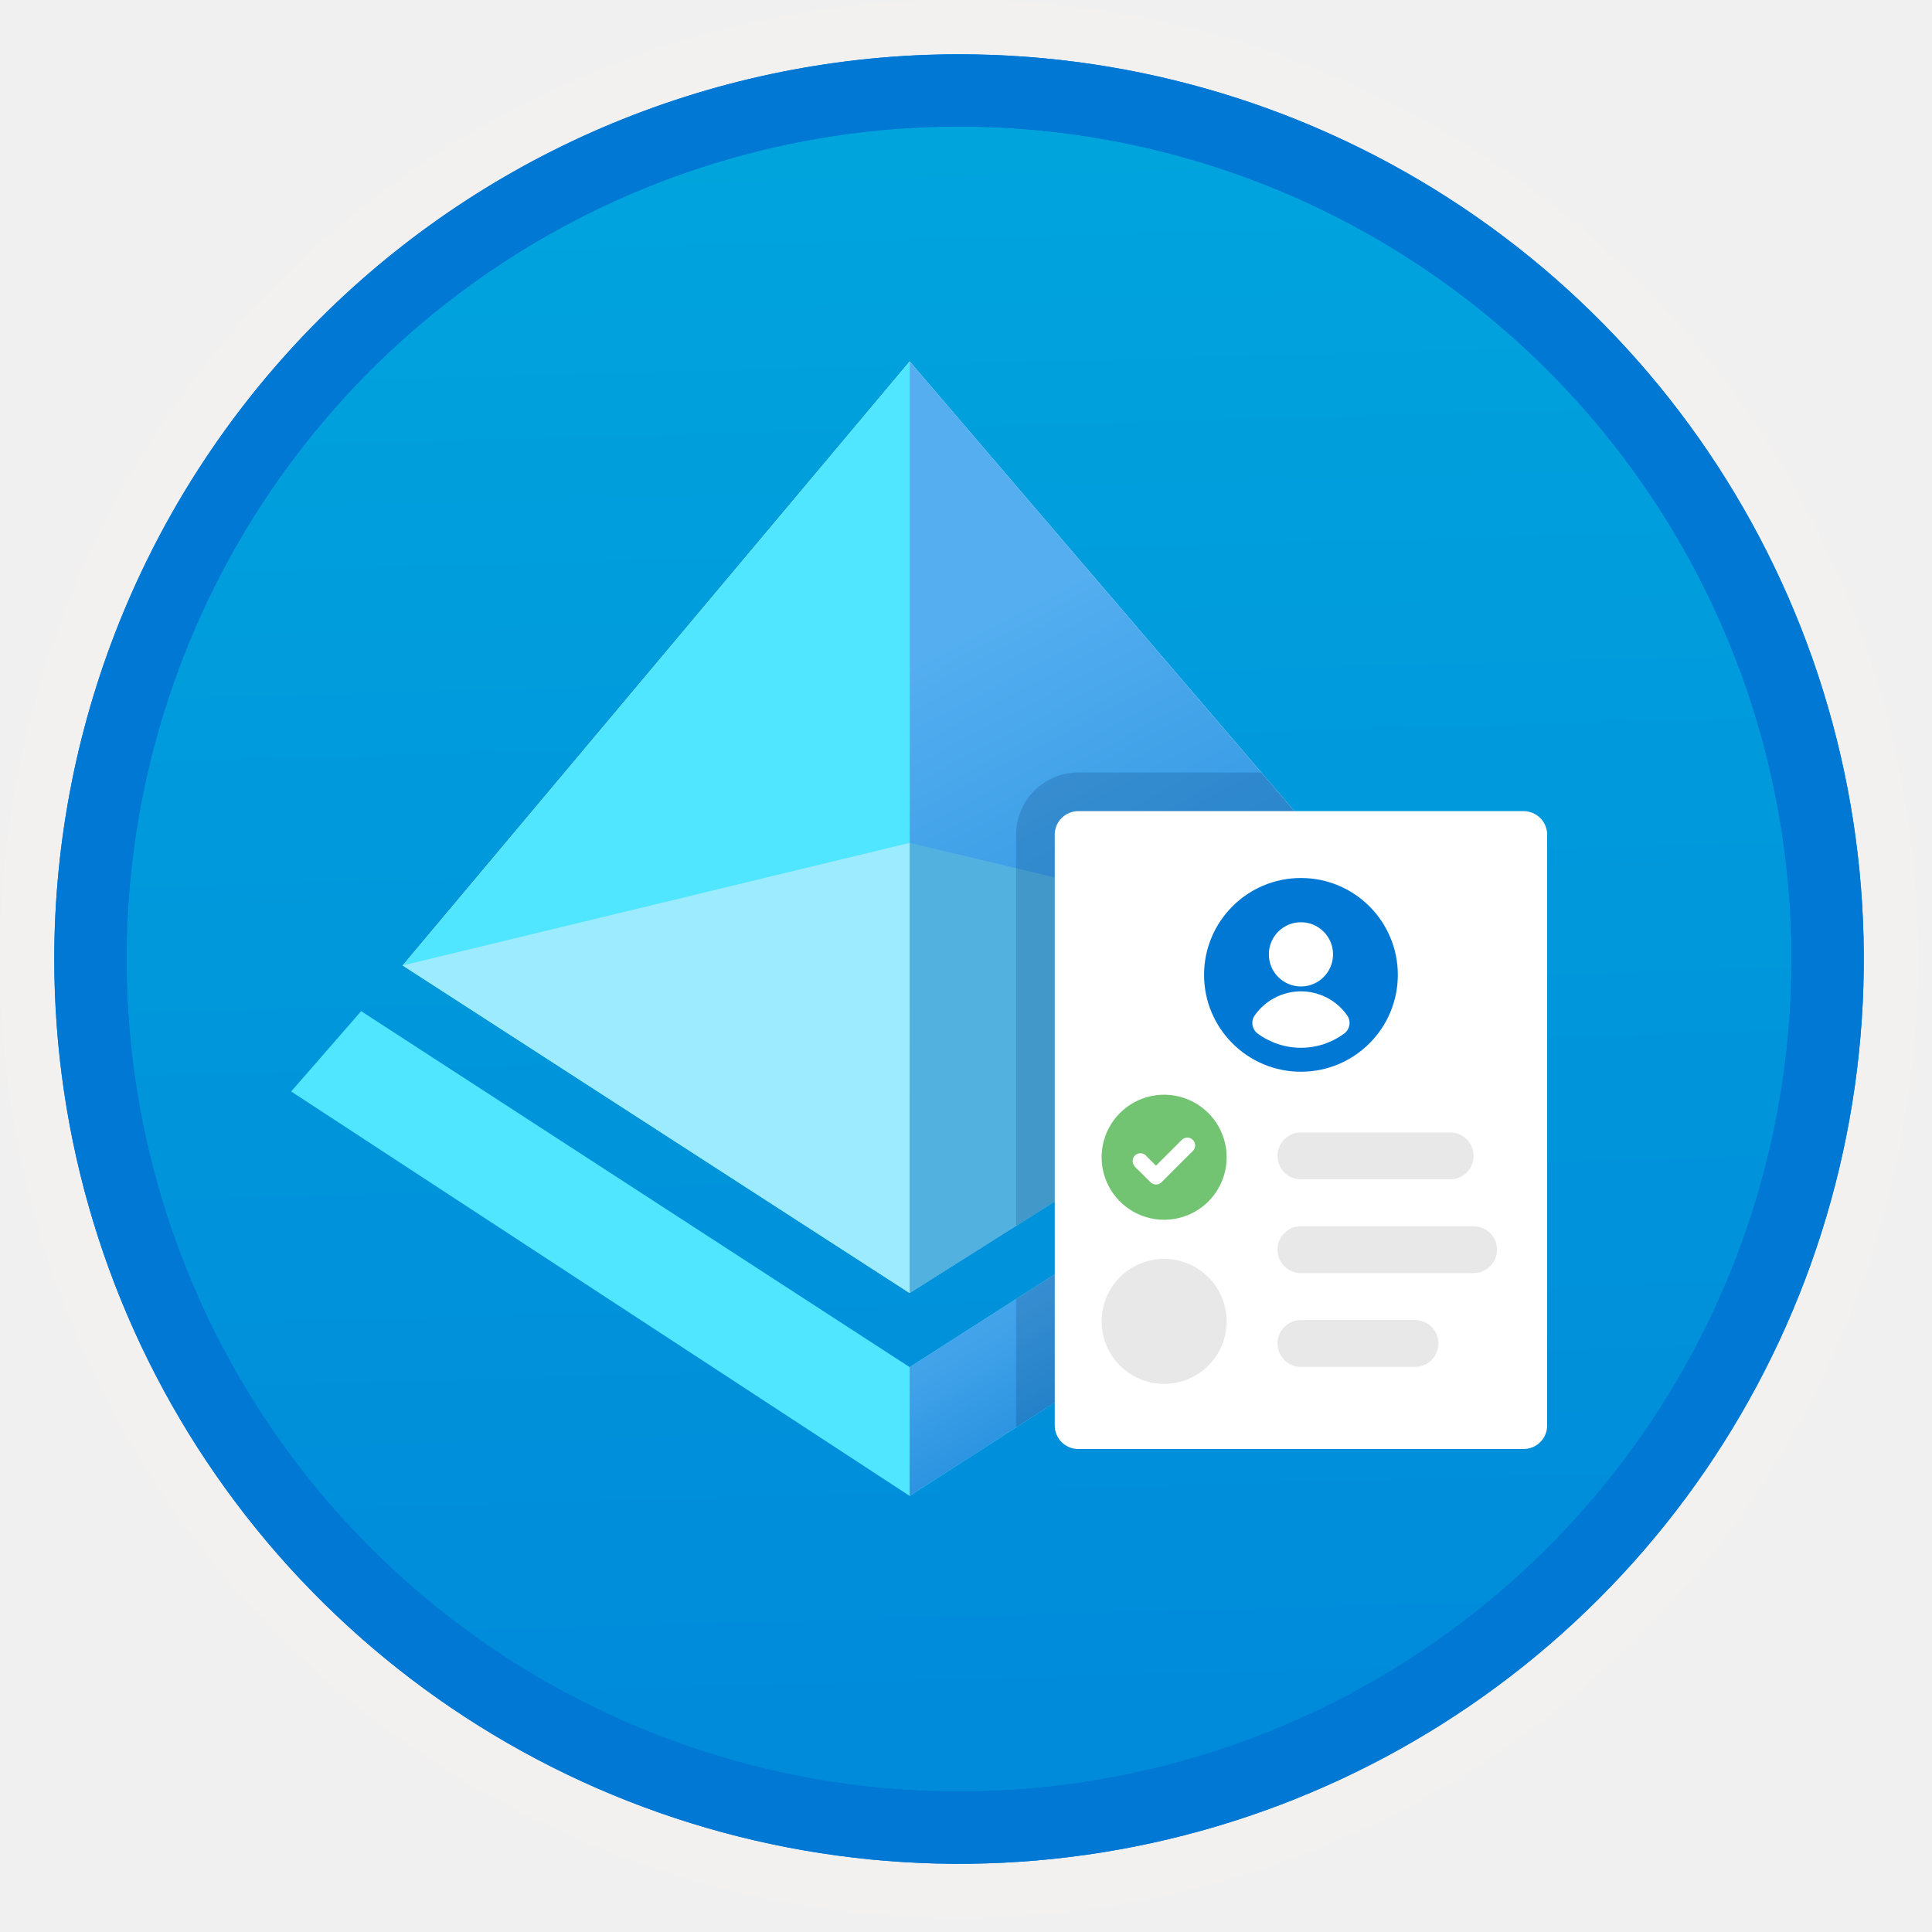
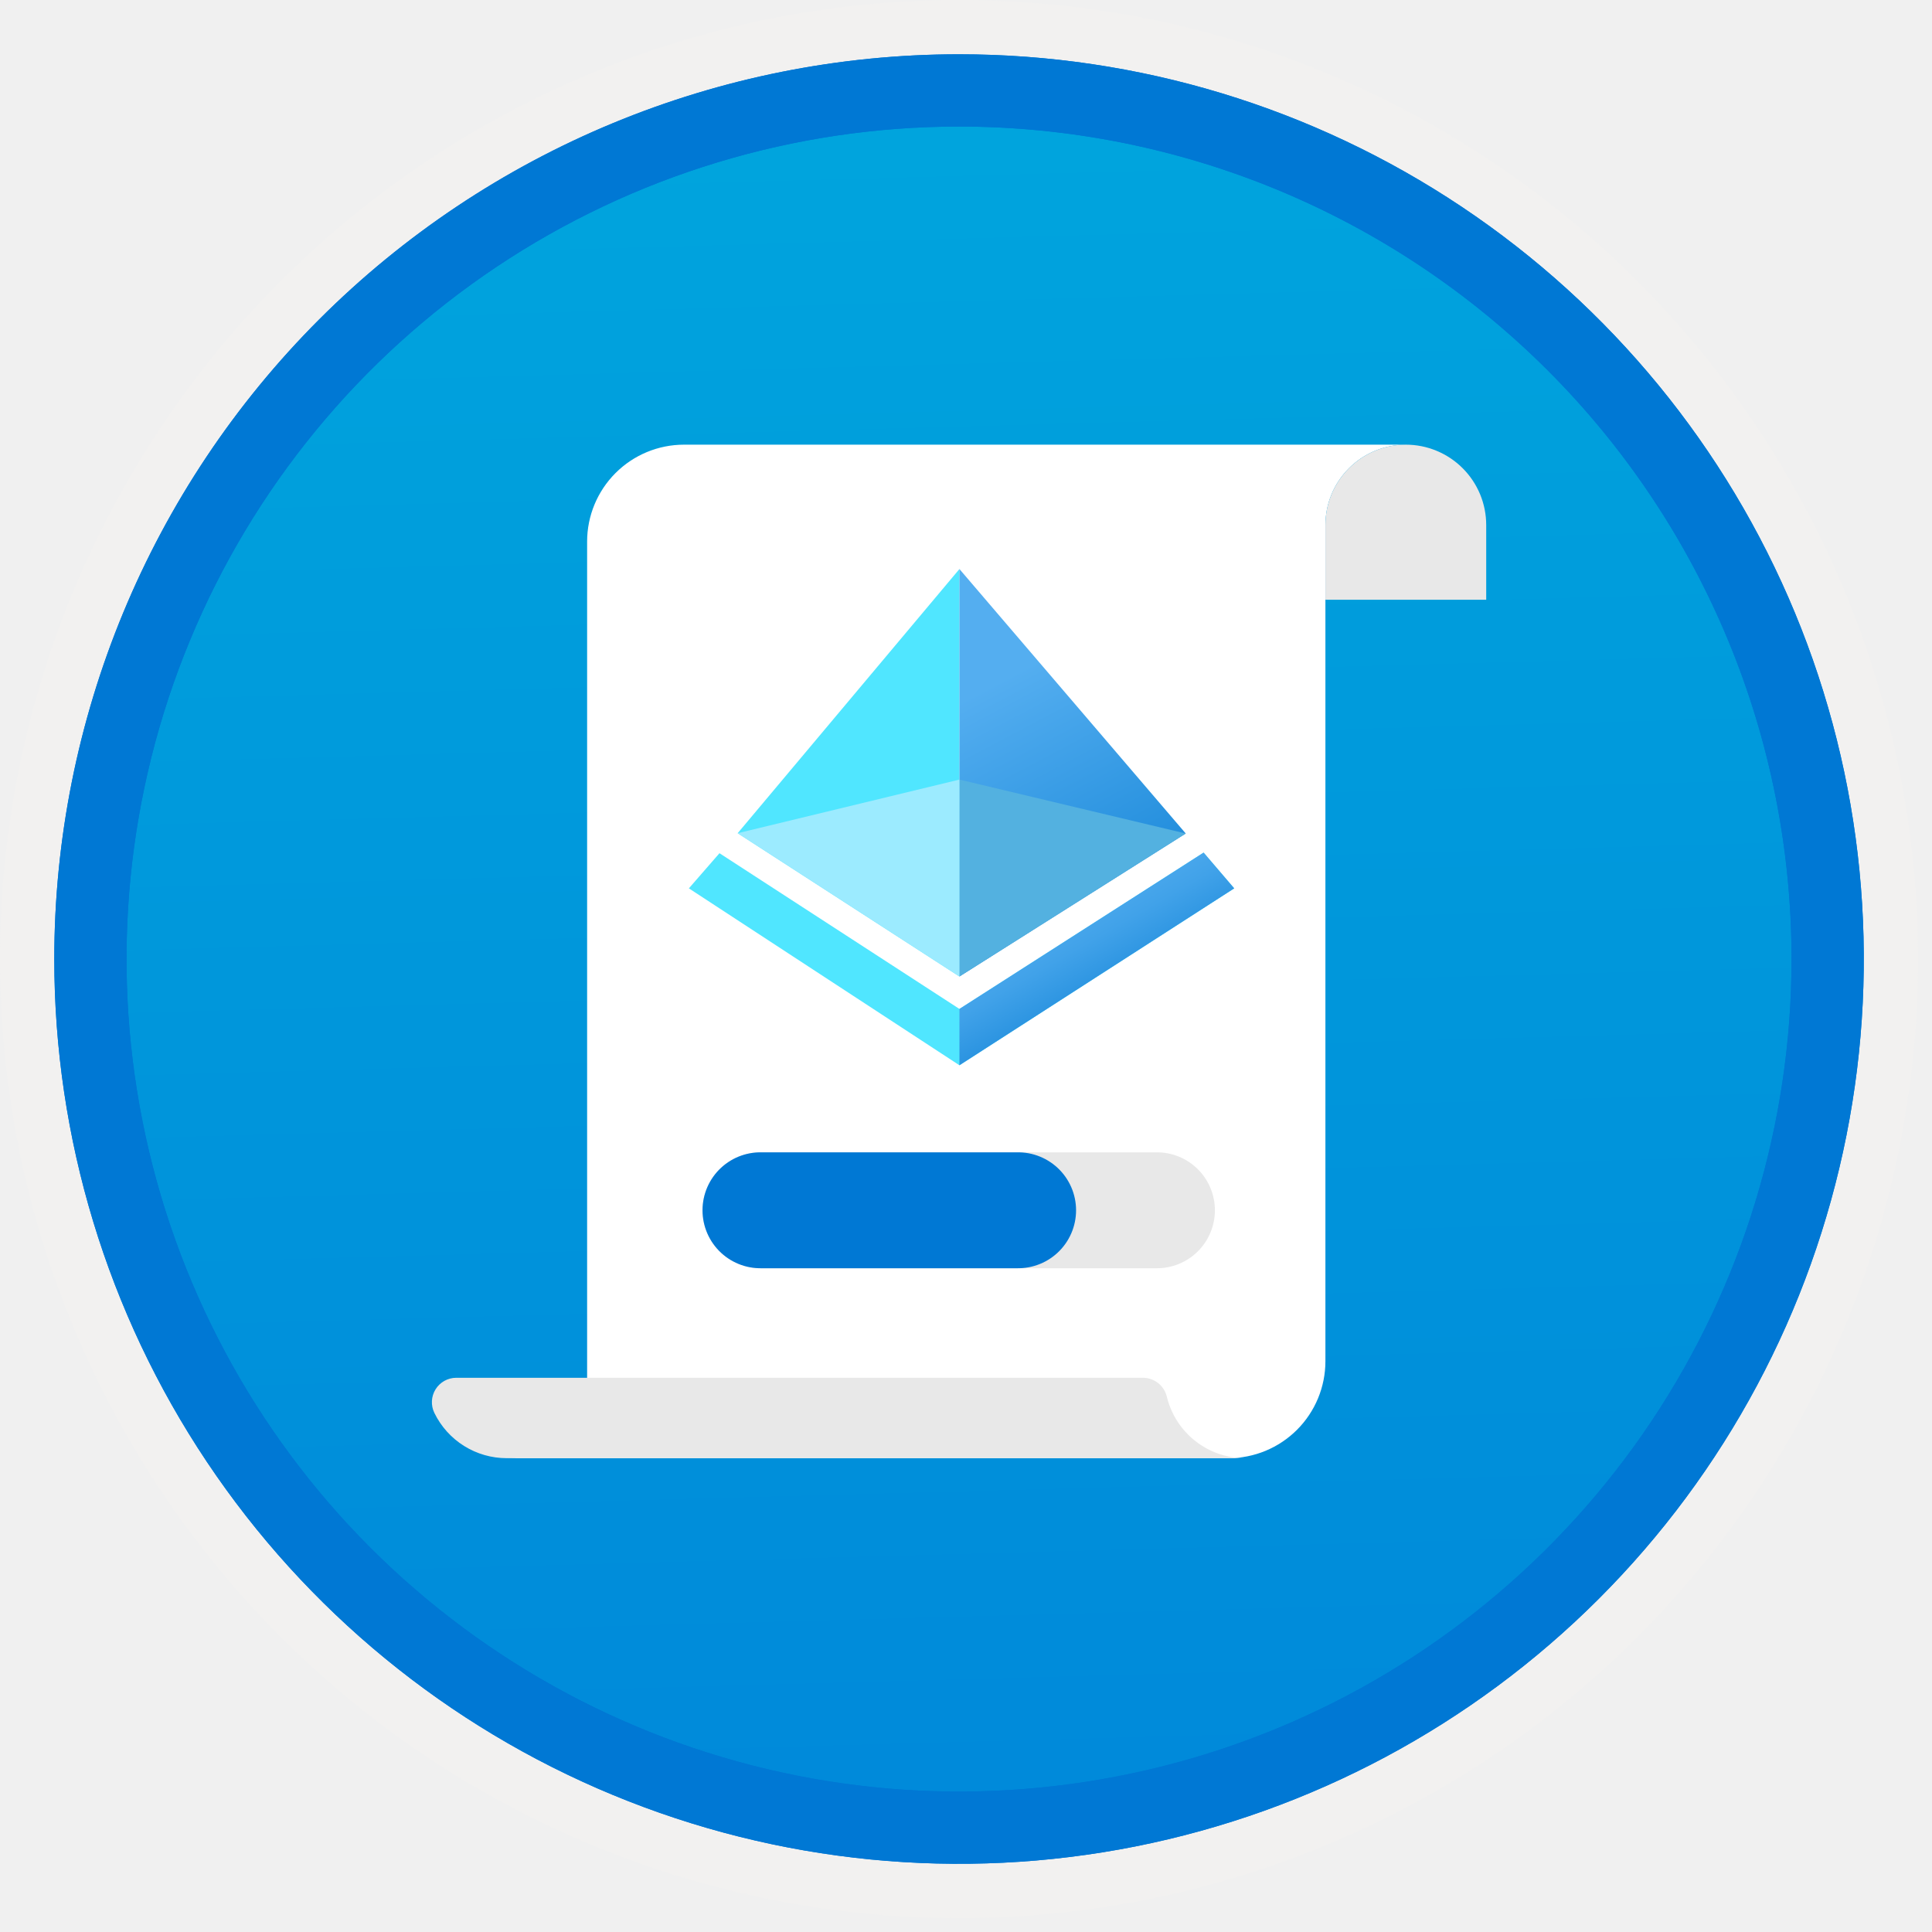
<svg xmlns="http://www.w3.org/2000/svg" width="100" height="100" viewBox="0 0 100 100" fill="none">
-   <g clip-path="url(#clip0)">
-     <path d="M49.64 96.45C40.382 96.45 31.332 93.705 23.634 88.561C15.936 83.418 9.936 76.107 6.393 67.553C2.85 59 1.923 49.588 3.73 40.508C5.536 31.428 9.994 23.087 16.54 16.54C23.087 9.994 31.428 5.536 40.508 3.73C49.588 1.923 59 2.85 67.553 6.393C76.107 9.936 83.418 15.936 88.561 23.634C93.705 31.332 96.45 40.382 96.45 49.64C96.451 55.787 95.24 61.875 92.888 67.554C90.535 73.234 87.088 78.394 82.741 82.741C78.394 87.088 73.234 90.535 67.554 92.888C61.875 95.24 55.787 96.451 49.64 96.45V96.45Z" fill="url(#paint0_linear)" />
-     <path fill-rule="evenodd" clip-rule="evenodd" d="M95.54 49.64C95.54 58.718 92.848 67.593 87.805 75.141C82.761 82.689 75.592 88.572 67.205 92.046C58.818 95.52 49.589 96.429 40.685 94.658C31.782 92.887 23.603 88.515 17.184 82.096C10.765 75.677 6.393 67.498 4.622 58.595C2.851 49.691 3.76 40.462 7.234 32.075C10.708 23.688 16.591 16.519 24.139 11.476C31.688 6.432 40.562 3.74 49.64 3.74C55.668 3.74 61.636 4.927 67.205 7.234C72.774 9.541 77.834 12.921 82.096 17.184C86.359 21.446 89.739 26.506 92.046 32.075C94.353 37.644 95.54 43.612 95.54 49.64V49.64ZM49.64 3.62732e-07C59.458 3.62732e-07 69.055 2.911 77.219 8.366C85.382 13.82 91.744 21.573 95.501 30.644C99.258 39.714 100.242 49.695 98.326 59.324C96.411 68.954 91.683 77.799 84.741 84.741C77.799 91.683 68.954 96.411 59.324 98.326C49.695 100.242 39.714 99.258 30.644 95.501C21.573 91.744 13.82 85.382 8.366 77.219C2.911 69.055 3.62732e-07 59.458 3.62732e-07 49.64C-0.001 43.121 1.283 36.666 3.777 30.643C6.271 24.62 9.928 19.147 14.537 14.537C19.147 9.928 24.62 6.271 30.643 3.777C36.666 1.283 43.121 -0.001 49.64 3.62732e-07V3.62732e-07Z" fill="#F2F1F0" />
-     <path fill-rule="evenodd" clip-rule="evenodd" d="M92.73 49.64C92.73 58.163 90.202 66.493 85.468 73.58C80.733 80.666 74.003 86.189 66.129 89.45C58.256 92.711 49.592 93.565 41.233 91.902C32.874 90.24 25.197 86.136 19.17 80.109C13.144 74.083 9.04 66.405 7.378 58.047C5.715 49.688 6.568 41.024 9.83 33.15C13.091 25.277 18.614 18.547 25.7 13.812C32.786 9.077 41.117 6.55 49.64 6.55C55.298 6.55 60.902 7.664 66.13 9.829C71.358 11.995 76.108 15.169 80.11 19.17C84.111 23.171 87.285 27.922 89.45 33.15C91.616 38.378 92.73 43.981 92.73 49.64V49.64ZM49.64 2.81C58.902 2.81 67.956 5.557 75.657 10.702C83.358 15.848 89.36 23.162 92.905 31.719C96.449 40.276 97.377 49.692 95.57 58.776C93.763 67.86 89.303 76.205 82.753 82.754C76.204 89.303 67.86 93.763 58.776 95.57C49.692 97.377 40.276 96.45 31.718 92.905C23.162 89.361 15.848 83.359 10.702 75.657C5.556 67.956 2.81 58.902 2.81 49.64C2.811 37.22 7.745 25.31 16.527 16.528C25.309 7.745 37.22 2.811 49.64 2.81V2.81Z" fill="#0078D4" />
-     <path fill-rule="evenodd" clip-rule="evenodd" d="M92.73 49.64C92.73 58.163 90.202 66.493 85.468 73.58C80.733 80.666 74.003 86.189 66.129 89.45C58.256 92.711 49.592 93.565 41.233 91.902C32.874 90.24 25.197 86.135 19.17 80.109C13.144 74.083 9.04 66.405 7.377 58.047C5.715 49.688 6.568 41.024 9.83 33.15C13.091 25.277 18.614 18.547 25.7 13.812C32.786 9.077 41.117 6.55 49.639 6.55C55.298 6.55 60.902 7.664 66.13 9.829C71.358 11.995 76.108 15.169 80.109 19.17C84.111 23.171 87.285 27.922 89.45 33.15C91.615 38.378 92.73 43.981 92.73 49.64V49.64ZM49.639 2.81C58.902 2.81 67.956 5.557 75.657 10.702C83.358 15.848 89.36 23.162 92.905 31.719C96.449 40.276 97.377 49.692 95.57 58.776C93.763 67.86 89.303 76.205 82.753 82.754C76.204 89.303 67.86 93.763 58.776 95.57C49.691 97.377 40.276 96.45 31.718 92.905C23.161 89.361 15.848 83.359 10.702 75.657C5.556 67.956 2.809 58.902 2.809 49.64C2.811 37.22 7.745 25.31 16.527 16.528C25.309 7.745 37.22 2.811 49.639 2.81V2.81Z" fill="#0078D4" />
-     <path d="M18.693 52.337L47.084 70.763L75.977 52.265L79.598 56.495L47.084 77.43L15.072 56.495L18.693 52.337Z" fill="#50E6FF" />
-     <path d="M20.844 49.971L47.084 18.712L73.862 50.007L47.084 66.927L20.844 49.971Z" fill="white" />
-     <path d="M47.084 18.712V66.927L20.844 49.971L47.084 18.712Z" fill="#50E6FF" />
-     <path d="M47.084 18.712V66.927L73.862 50.007L47.084 18.712Z" fill="url(#paint1_linear)" />
-     <path d="M47.084 43.626L73.862 50.007L47.084 66.927V43.626Z" fill="#53B1E0" />
-     <path d="M47.084 66.927L20.844 49.971L47.084 43.626V66.927Z" fill="#9CEBFF" />
-     <path d="M47.084 77.43L79.598 56.495L75.977 52.265L47.084 70.763V77.43Z" fill="url(#paint2_linear)" />
-     <path opacity="0.2" d="M65.287 39.985H55.806C54.954 39.986 54.138 40.325 53.535 40.927C52.933 41.53 52.594 42.346 52.593 43.198V63.446L73.862 50.007L65.287 39.985Z" fill="#003067" />
-     <path opacity="0.2" d="M75.977 52.265L52.593 67.236V73.786C52.593 73.817 52.602 73.846 52.602 73.877L79.598 56.495L75.977 52.265Z" fill="#003067" />
-     <path fill-rule="evenodd" clip-rule="evenodd" d="M54.593 73.786V43.198C54.594 42.877 54.722 42.569 54.95 42.341C55.177 42.114 55.485 41.986 55.807 41.985H78.866C79.188 41.986 79.496 42.114 79.724 42.341C79.951 42.569 80.079 42.877 80.08 43.198V73.786C80.079 74.108 79.951 74.416 79.724 74.643C79.496 74.871 79.188 74.999 78.866 75H55.807C55.485 74.999 55.177 74.871 54.95 74.643C54.722 74.416 54.594 74.108 54.593 73.786V73.786Z" fill="white" />
-     <path fill-rule="evenodd" clip-rule="evenodd" d="M60.255 71.63C59.615 71.63 58.989 71.441 58.457 71.085C57.925 70.729 57.51 70.224 57.265 69.632C57.02 69.041 56.956 68.39 57.081 67.763C57.206 67.135 57.514 66.558 57.967 66.105C58.419 65.653 58.996 65.344 59.624 65.22C60.252 65.095 60.902 65.159 61.494 65.404C62.085 65.649 62.59 66.064 62.946 66.596C63.302 67.128 63.492 67.754 63.492 68.394C63.492 69.252 63.151 70.076 62.544 70.682C61.937 71.289 61.114 71.63 60.255 71.63V71.63Z" fill="#E8E8E8" />
-     <path fill-rule="evenodd" clip-rule="evenodd" d="M60.255 63.135C59.615 63.135 58.989 62.945 58.457 62.589C57.925 62.234 57.51 61.728 57.265 61.137C57.02 60.545 56.956 59.895 57.081 59.267C57.206 58.639 57.514 58.062 57.967 57.61C58.419 57.157 58.996 56.849 59.624 56.724C60.252 56.599 60.902 56.663 61.494 56.908C62.085 57.153 62.59 57.568 62.946 58.1C63.302 58.633 63.492 59.258 63.492 59.898C63.492 60.757 63.151 61.58 62.544 62.187C61.937 62.794 61.114 63.135 60.255 63.135V63.135Z" fill="#72C472" />
-     <path fill-rule="evenodd" clip-rule="evenodd" d="M61.742 59.001C61.666 58.925 61.563 58.882 61.456 58.882C61.348 58.882 61.245 58.925 61.169 59.001L59.835 60.334L59.353 59.857C59.342 59.84 59.329 59.824 59.315 59.81C59.24 59.734 59.137 59.692 59.031 59.691C58.924 59.691 58.821 59.732 58.745 59.807C58.669 59.882 58.626 59.984 58.624 60.091C58.623 60.197 58.664 60.3 58.738 60.377L58.733 60.382L59.55 61.191C59.626 61.267 59.729 61.309 59.836 61.309C59.944 61.309 60.047 61.267 60.123 61.191L61.741 59.574L61.742 59.573C61.779 59.535 61.809 59.49 61.83 59.441C61.85 59.392 61.86 59.34 61.86 59.287C61.86 59.233 61.85 59.181 61.83 59.132C61.809 59.083 61.779 59.038 61.742 59.001V59.001Z" fill="white" />
-     <path d="M67.337 58.615H75.059C75.381 58.615 75.689 58.743 75.917 58.971C76.145 59.198 76.272 59.507 76.272 59.829C76.272 60.151 76.145 60.459 75.917 60.687C75.689 60.915 75.381 61.042 75.059 61.042H67.337C67.177 61.042 67.019 61.011 66.872 60.95C66.725 60.889 66.591 60.8 66.478 60.687C66.366 60.574 66.276 60.441 66.215 60.293C66.154 60.146 66.123 59.988 66.123 59.829V59.829C66.123 59.507 66.251 59.198 66.478 58.971C66.706 58.743 67.015 58.615 67.337 58.615Z" fill="#E8E8E8" />
-     <path d="M67.337 63.47H76.272C76.594 63.47 76.903 63.598 77.131 63.825C77.358 64.053 77.486 64.362 77.486 64.683V64.683C77.486 65.005 77.358 65.314 77.131 65.542C76.903 65.769 76.594 65.897 76.272 65.897H67.337C67.177 65.897 67.019 65.866 66.872 65.805C66.725 65.744 66.591 65.654 66.478 65.542C66.366 65.429 66.276 65.295 66.215 65.148C66.154 65.001 66.123 64.843 66.123 64.683C66.123 64.524 66.154 64.366 66.215 64.219C66.276 64.072 66.366 63.938 66.478 63.825C66.591 63.712 66.725 63.623 66.872 63.562C67.019 63.501 67.177 63.47 67.337 63.47V63.47Z" fill="#E8E8E8" />
-     <path d="M67.337 68.325H73.238C73.398 68.325 73.555 68.356 73.703 68.417C73.85 68.478 73.984 68.567 74.097 68.68C74.209 68.793 74.299 68.926 74.36 69.074C74.421 69.221 74.452 69.379 74.452 69.538V69.538C74.452 69.86 74.324 70.169 74.097 70.396C73.869 70.624 73.56 70.752 73.238 70.752H67.337C67.015 70.752 66.706 70.624 66.478 70.396C66.251 70.169 66.123 69.86 66.123 69.538C66.123 69.379 66.154 69.221 66.215 69.074C66.276 68.926 66.366 68.793 66.478 68.68C66.591 68.567 66.725 68.478 66.872 68.417C67.019 68.356 67.177 68.325 67.337 68.325V68.325Z" fill="#E8E8E8" />
-     <path d="M67.337 55.473C70.106 55.473 72.351 53.228 72.351 50.459C72.351 47.69 70.106 45.445 67.337 45.445C64.567 45.445 62.322 47.69 62.322 50.459C62.322 53.228 64.567 55.473 67.337 55.473Z" fill="#0078D4" />
-     <path d="M67.337 51.059C68.254 51.059 68.998 50.315 68.998 49.397C68.998 48.479 68.254 47.735 67.337 47.735C66.419 47.735 65.675 48.479 65.675 49.397C65.675 50.315 66.419 51.059 67.337 51.059Z" fill="white" />
-     <path d="M69.591 53.485C69.729 53.377 69.82 53.22 69.846 53.046C69.871 52.873 69.828 52.696 69.726 52.553C69.457 52.17 69.099 51.857 68.683 51.641C68.267 51.425 67.805 51.312 67.337 51.312C66.868 51.312 66.406 51.425 65.99 51.641C65.574 51.857 65.216 52.17 64.947 52.553C64.845 52.696 64.802 52.873 64.828 53.046C64.853 53.22 64.944 53.377 65.082 53.485C65.733 53.971 66.524 54.233 67.337 54.233C68.149 54.233 68.94 53.971 69.591 53.485V53.485Z" fill="white" />
+   <g clip-path="url(#clip0_142:283)">
+     <path d="M49.64 96.45C40.382 96.45 31.332 93.704 23.634 88.561C15.936 83.417 9.936 76.107 6.393 67.553C2.85 59 1.923 49.588 3.73 40.508C5.536 31.427 9.994 23.087 16.54 16.54C23.087 9.994 31.428 5.535 40.508 3.729C49.588 1.923 59 2.85 67.553 6.393C76.107 9.936 83.418 15.936 88.561 23.634C93.705 31.331 96.45 40.382 96.45 49.64C96.451 55.787 95.24 61.874 92.888 67.554C90.535 73.233 87.088 78.394 82.741 82.74C78.394 87.087 73.234 90.535 67.554 92.888C61.875 95.24 55.787 96.45 49.64 96.45V96.45Z" fill="url(#paint0_linear_142:283)" />
+     <path fill-rule="evenodd" clip-rule="evenodd" d="M95.54 49.64C95.54 58.718 92.848 67.592 87.805 75.141C82.761 82.689 75.592 88.572 67.205 92.046C58.818 95.52 49.589 96.429 40.685 94.658C31.782 92.887 23.603 88.515 17.184 82.096C10.765 75.677 6.393 67.498 4.622 58.594C2.851 49.691 3.76 40.462 7.234 32.075C10.708 23.688 16.591 16.519 24.139 11.475C31.688 6.432 40.562 3.74 49.64 3.74C55.668 3.74 61.636 4.927 67.205 7.234C72.774 9.54 77.834 12.921 82.096 17.184C86.359 21.446 89.739 26.506 92.046 32.075C94.353 37.644 95.54 43.612 95.54 49.64V49.64ZM49.64 -0C59.458 -0 69.055 2.911 77.219 8.366C85.382 13.82 91.744 21.573 95.501 30.643C99.258 39.714 100.242 49.695 98.326 59.324C96.411 68.953 91.683 77.798 84.741 84.741C77.799 91.683 68.954 96.411 59.324 98.326C49.695 100.241 39.714 99.258 30.644 95.501C21.573 91.744 13.82 85.382 8.366 77.218C2.911 69.055 -1.61629e-06 59.458 3.61524e-07 49.64C-0.001 43.121 1.283 36.666 3.777 30.642C6.271 24.62 9.928 19.147 14.537 14.537C19.147 9.928 24.62 6.271 30.643 3.777C36.666 1.283 43.121 -0.001 49.64 -0V-0Z" fill="#F2F1F0" />
+     <path fill-rule="evenodd" clip-rule="evenodd" d="M92.73 49.64C92.73 58.162 90.202 66.493 85.468 73.579C80.733 80.666 74.003 86.189 66.129 89.45C58.256 92.711 49.592 93.565 41.233 91.902C32.874 90.239 25.197 86.135 19.17 80.109C13.144 74.083 9.04 66.405 7.378 58.046C5.715 49.688 6.568 41.024 9.83 33.15C13.091 25.276 18.614 18.547 25.7 13.812C32.786 9.077 41.117 6.55 49.64 6.55C55.298 6.55 60.902 7.664 66.13 9.829C71.358 11.995 76.108 15.169 80.11 19.17C84.111 23.171 87.285 27.922 89.45 33.15C91.616 38.378 92.73 43.981 92.73 49.64ZM49.64 2.81C58.902 2.81 67.956 5.557 75.657 10.702C83.358 15.848 89.36 23.162 92.905 31.719C96.449 40.276 97.377 49.692 95.57 58.776C93.763 67.86 89.303 76.204 82.753 82.754C76.204 89.303 67.86 93.763 58.776 95.57C49.691 97.377 40.276 96.45 31.718 92.905C23.161 89.361 15.848 83.359 10.702 75.657C5.556 67.956 2.81 58.902 2.81 49.64C2.811 37.22 7.745 25.31 16.527 16.527C25.309 7.745 37.22 2.811 49.64 2.81V2.81Z" fill="#0078D4" />
+     <path fill-rule="evenodd" clip-rule="evenodd" d="M92.73 49.64C92.73 58.162 90.202 66.493 85.468 73.579C80.733 80.665 74.003 86.189 66.129 89.45C58.256 92.711 49.592 93.565 41.233 91.902C32.874 90.239 25.197 86.135 19.17 80.109C13.144 74.083 9.04 66.405 7.378 58.046C5.715 49.688 6.568 41.024 9.83 33.15C13.091 25.276 18.614 18.547 25.7 13.812C32.786 9.077 41.117 6.55 49.64 6.55C55.298 6.55 60.902 7.664 66.13 9.829C71.358 11.995 76.108 15.169 80.11 19.17C84.111 23.171 87.285 27.922 89.45 33.15C91.616 38.378 92.73 43.981 92.73 49.64V49.64ZM49.64 2.81C58.902 2.81 67.956 5.556 75.657 10.702C83.358 15.848 89.36 23.162 92.905 31.719C96.449 40.276 97.377 49.692 95.57 58.776C93.763 67.86 89.303 76.204 82.753 82.754C76.204 89.303 67.86 93.763 58.776 95.57C49.691 97.377 40.276 96.45 31.718 92.905C23.161 89.361 15.848 83.358 10.702 75.657C5.556 67.956 2.81 58.902 2.81 49.64C2.811 37.22 7.745 25.309 16.527 16.527C25.309 7.745 37.22 2.811 49.64 2.81V2.81Z" fill="#0078D4" />
+     <path fill-rule="evenodd" clip-rule="evenodd" d="M35.407 23.016C34.076 23.016 32.8 23.544 31.859 24.485C30.918 25.427 30.389 26.703 30.389 28.033V71.314C30.389 71.86 30.282 72.401 30.073 72.906C29.863 73.411 29.557 73.87 29.17 74.257C28.784 74.643 28.325 74.95 27.82 75.159C27.315 75.368 26.774 75.475 26.227 75.475H63.585C64.244 75.475 64.896 75.346 65.505 75.094C66.114 74.841 66.667 74.472 67.133 74.006C67.599 73.54 67.968 72.987 68.221 72.378C68.473 71.769 68.603 71.117 68.603 70.458V27.178C68.603 26.074 69.041 25.015 69.822 24.235C70.602 23.454 71.661 23.016 72.764 23.016H35.407Z" fill="white" />
+     <path fill-rule="evenodd" clip-rule="evenodd" d="M60.401 72.319C60.34 72.038 60.186 71.786 59.964 71.603C59.742 71.421 59.465 71.319 59.177 71.314H23.613C23.398 71.314 23.188 71.37 23.001 71.474C22.814 71.579 22.657 71.729 22.544 71.912C22.431 72.094 22.366 72.302 22.356 72.515C22.345 72.729 22.39 72.942 22.484 73.135C22.826 73.837 23.358 74.428 24.02 74.842C24.682 75.256 25.447 75.475 26.227 75.475H64.441C63.511 75.475 62.609 75.165 61.877 74.593C61.145 74.021 60.626 73.22 60.401 72.319V72.319Z" fill="#E8E8E8" />
+     <path fill-rule="evenodd" clip-rule="evenodd" d="M72.764 23.016C71.661 23.016 70.602 23.454 69.822 24.235C69.041 25.015 68.603 26.074 68.603 27.178V31.042H76.926V27.178C76.926 26.631 76.819 26.09 76.61 25.585C76.4 25.08 76.094 24.621 75.707 24.235C75.321 23.848 74.862 23.542 74.357 23.333C73.852 23.123 73.311 23.016 72.764 23.016V23.016Z" fill="#E8E8E8" />
+     <path d="M39.362 62.644H59.883" stroke="#E8E8E8" stroke-width="6" stroke-miterlimit="10" stroke-linecap="round" />
+     <path d="M39.362 62.644H52.697" stroke="#0078D4" stroke-width="6" stroke-miterlimit="10" stroke-linecap="round" />
+     <path d="M37.24 44.162L49.66 52.222L62.299 44.13L63.883 45.981L49.66 55.138L35.656 45.981L37.24 44.162Z" fill="#50E6FF" />
+     <path d="M38.181 43.127L49.66 29.453L61.374 43.142L49.66 50.544L38.181 43.127Z" fill="white" />
+     <path d="M49.66 29.453V50.544L38.181 43.127L49.66 29.453Z" fill="#50E6FF" />
+     <path d="M49.66 29.453V50.544L61.374 43.142L49.66 29.453Z" fill="url(#paint1_linear_142:283)" />
+     <path d="M49.66 40.351L61.374 43.142L49.66 50.544V40.351Z" fill="#53B1E0" />
+     <path d="M49.66 50.544L38.181 43.127L49.66 40.351V50.544Z" fill="#9CEBFF" />
+     <path d="M49.66 55.138L63.883 45.981L62.299 44.13L49.66 52.222V55.138Z" fill="url(#paint2_linear_142:283)" />
  </g>
  <defs>
-     <linearGradient id="paint0_linear" x1="47.87" y1="-15.153" x2="51.852" y2="130.615" gradientUnits="userSpaceOnUse">
+     <linearGradient id="paint0_linear_142:283" x1="47.87" y1="-15.153" x2="51.852" y2="130.615" gradientUnits="userSpaceOnUse">
      <stop stop-color="#00ABDE" />
      <stop offset="1" stop-color="#007ED8" />
    </linearGradient>
-     <linearGradient id="paint1_linear" x1="62.588" y1="62.473" x2="45.991" y2="31.034" gradientUnits="userSpaceOnUse">
+     <linearGradient id="paint1_linear_142:283" x1="56.442" y1="48.595" x2="49.181" y2="34.843" gradientUnits="userSpaceOnUse">
      <stop stop-color="#1988D9" />
      <stop offset="0.9" stop-color="#54AEF0" />
    </linearGradient>
-     <linearGradient id="paint2_linear" x1="55.442" y1="53.337" x2="66.914" y2="73.125" gradientUnits="userSpaceOnUse">
+     <linearGradient id="paint2_linear_142:283" x1="53.316" y1="44.599" x2="58.334" y2="53.255" gradientUnits="userSpaceOnUse">
      <stop offset="0.1" stop-color="#54AEF0" />
      <stop offset="0.29" stop-color="#4FABEE" />
      <stop offset="0.51" stop-color="#41A2E9" />
      <stop offset="0.74" stop-color="#2A93E0" />
      <stop offset="0.88" stop-color="#1988D9" />
    </linearGradient>
-     <clipPath id="clip0">
+     <clipPath id="clip0_142:283">
      <rect width="99.28" height="99.28" fill="white" />
    </clipPath>
  </defs>
</svg>
